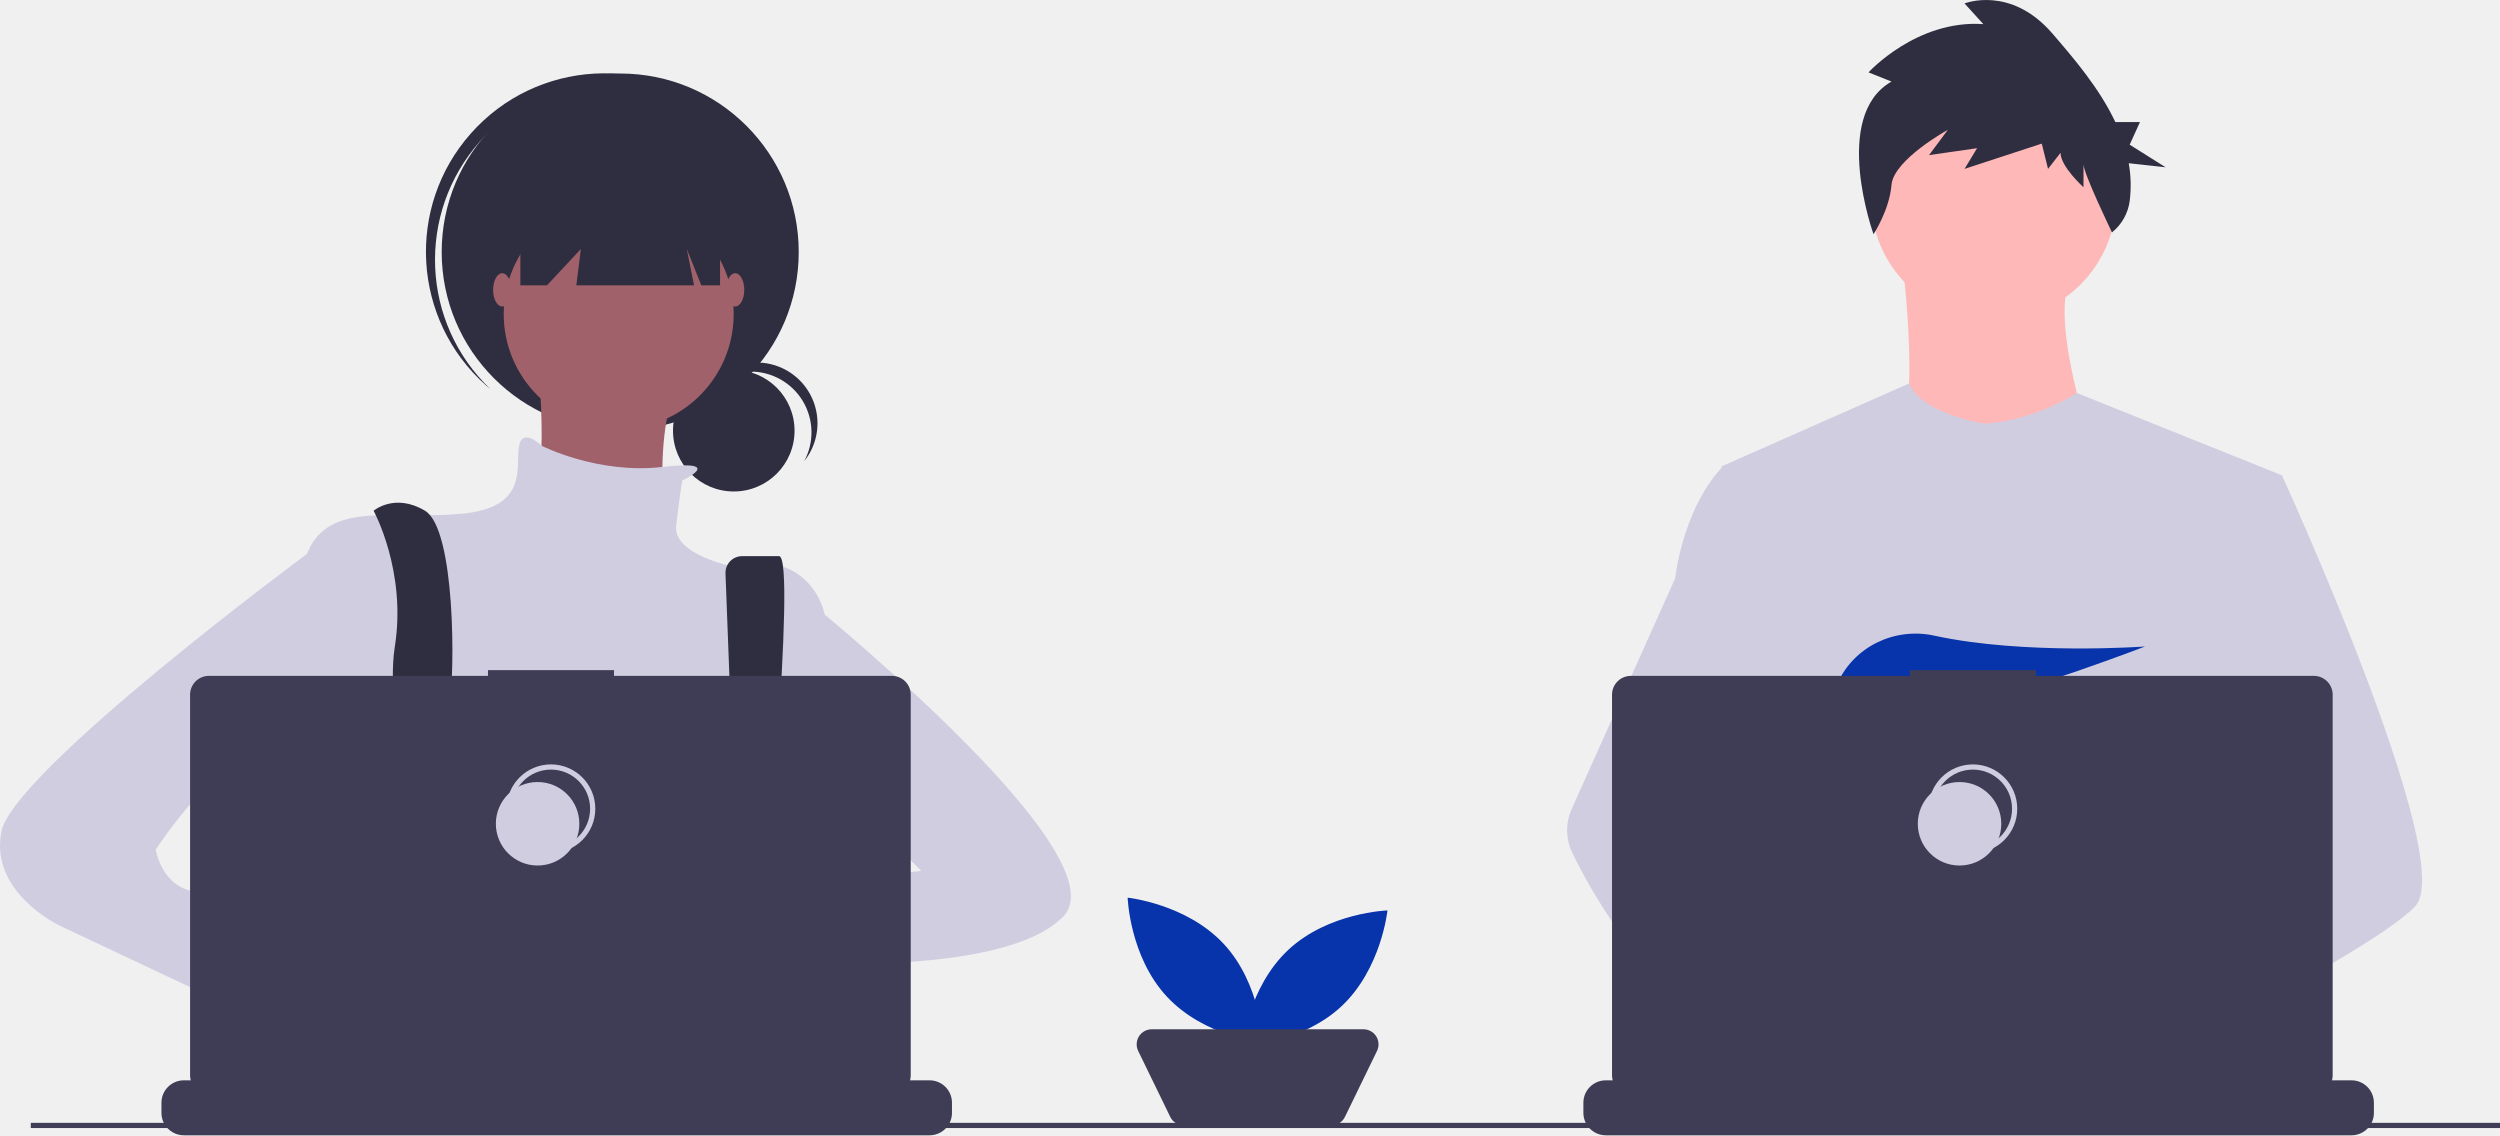
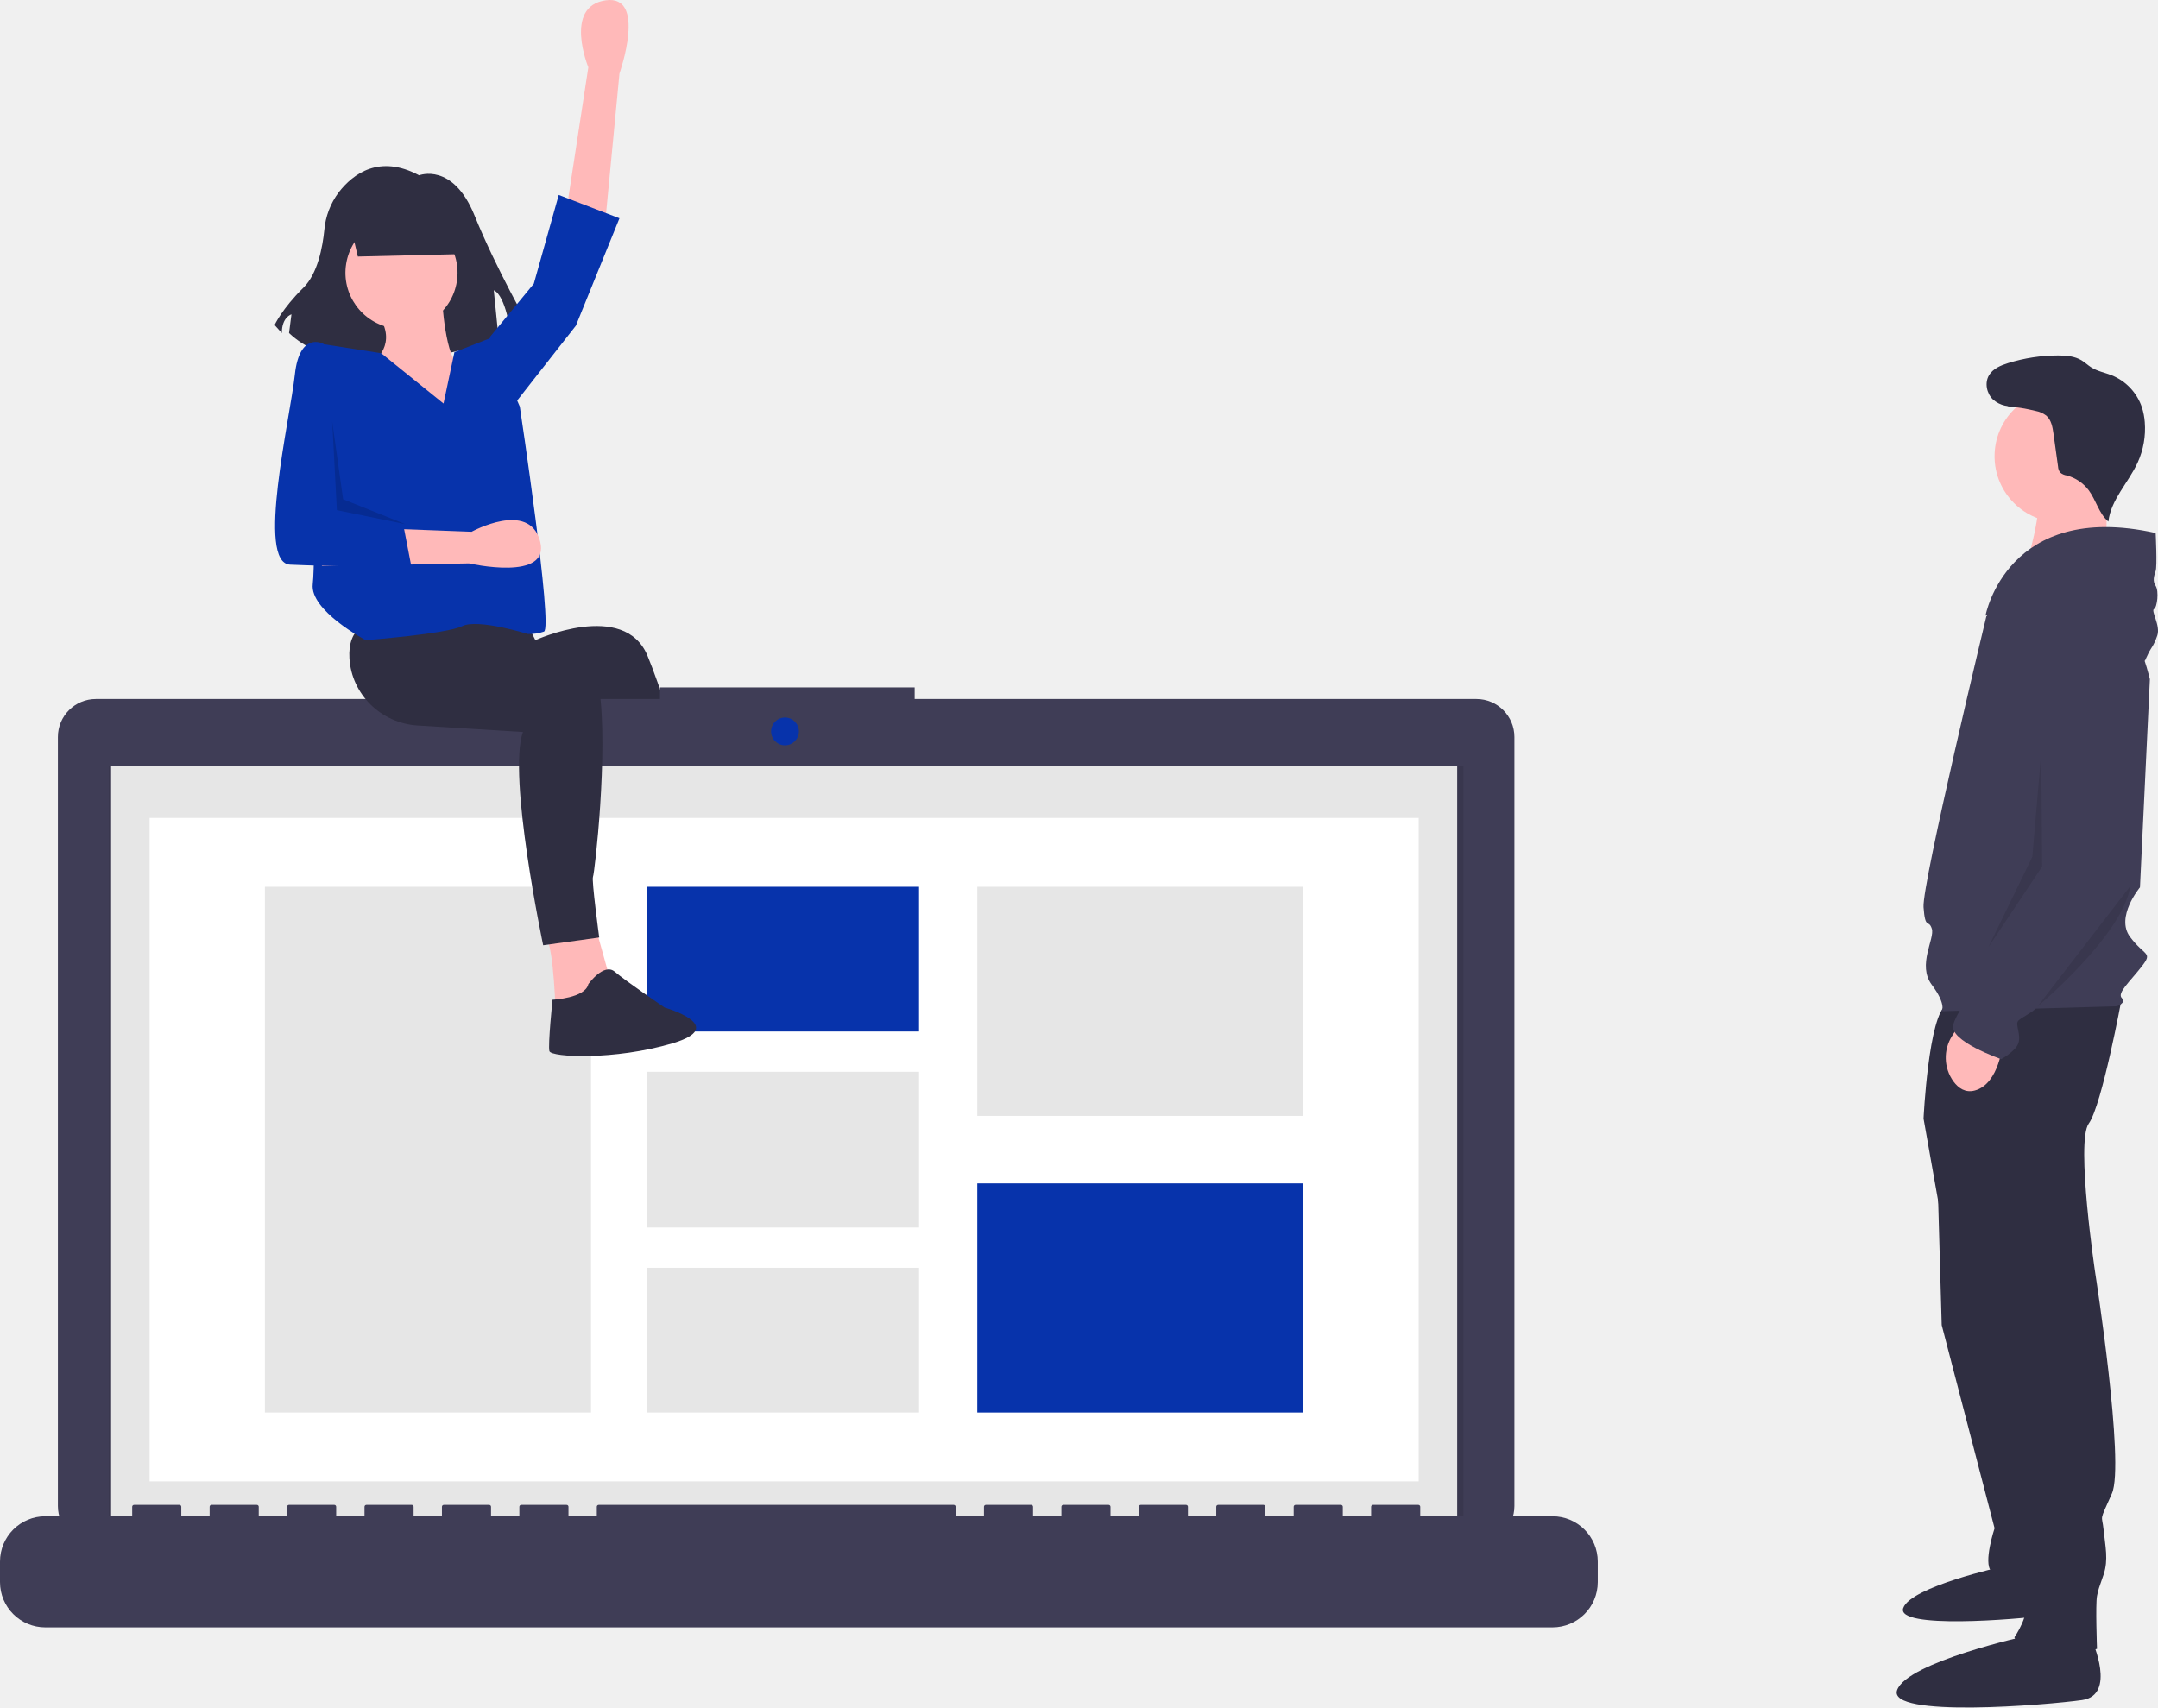
- <svg xmlns="http://www.w3.org/2000/svg" id="af24c1d2-8586-4e6b-81b3-4cf1a6f0777f" data-name="Layer 1" width="961.845" height="436.795" viewBox="0 0 961.845 436.795">
-   <path d="M586.947,565.136c14.376,15.426,15.119,38.1,15.119,38.1s-22.565-2.338-36.941-17.764-15.119-38.1-15.119-38.1S572.571,549.71,586.947,565.136Z" transform="translate(-116.1547 -202)" fill="#0733ab" />
-   <path d="M632.204,589.215c-15.426,14.376-38.1,15.119-38.1,15.119s2.338-22.565,17.764-36.941,38.1-15.119,38.1-15.119S647.63,574.839,632.204,589.215Z" transform="translate(-116.1547 -202)" fill="#0733ab" />
-   <path d="M628.37,635H571.63a5.803,5.803,0,0,1-5.219-3.265l-12.353-25.393A5.803,5.803,0,0,1,559.277,598h81.446a5.803,5.803,0,0,1,5.219,8.342l-12.353,25.393A5.803,5.803,0,0,1,628.37,635Z" transform="translate(-116.1547 -202)" fill="#3f3d56" />
-   <circle cx="767.027" cy="76.07" r="47.244" fill="#ffb8b8" />
-   <path d="M847.92,301.692s8.901,67.1-4.793,74.631,81.478,8.216,81.478,8.216-21.225-58.199-11.64-76Z" transform="translate(-116.1547 -202)" fill="#ffb8b8" />
-   <path d="M994.101,384.878l-7.915,36.042-16.736,76.253-.501,4.176L963.173,549.693l-3.842,32.116-2.576,21.574c-15.663,8.05-27.015,13.607-27.015,13.607s-.977-4.895-2.551-11.159c-10.992,3.296-31.332,8.763-48.569,9.855,6.277,6.996,9.161,13.569,5.249,18.419-11.808,14.622-60.558-16.01-77.608-27.433a46.154,46.154,0,0,0-.45,8.262l-13.048-10.035,1.291-23.09,2.178-39.068,2.737-48.994a51.438,51.438,0,0,1-2.165-6.444c-3.996-14.211-8.847-42.588-12.566-66.385-2.994-19.152-5.242-35.335-5.718-38.778-.064-.45-.096-.681-.096-.681l72.231-31.917c5.133,11.905,29.103,15.483,29.103,15.483,19.858-1.368,35.425-11.84,35.425-11.84Z" transform="translate(-116.1547 -202)" fill="#d0cde1" />
-   <path d="M935.22,603.3s-3.058,1.047-8.031,2.531c-10.992,3.296-31.332,8.763-48.569,9.855-14.841.951-27.381-1.336-29.675-11.018-.983-4.163.411-7.587,3.45-10.401,9.071-8.41,32.765-11.423,51.557-12.457,5.307-.289,10.215-.424,14.301-.475,6.938-.09,11.487.051,11.487.051l.109.424Z" transform="translate(-116.1547 -202)" fill="#ffb8b8" />
-   <path d="M843.88,233.382l-8.833-3.536s18.47-20.334,44.167-18.566l-7.228-7.957s17.667-7.073,33.727,11.493c8.443,9.76,18.211,21.232,24.301,34.155H939.474l-3.948,8.694,13.819,8.694L935.161,264.796a48.581,48.581,0,0,1,.385,14.42,18.657,18.657,0,0,1-6.832,12.205h0s-10.955-22.676-10.955-26.212v8.841s-8.833-7.957-8.833-13.261l-4.818,6.189-2.409-9.725-29.712,9.725,4.818-7.957-18.47,2.652,7.228-9.725s-20.879,11.493-21.682,21.218c-.803,9.725-6.914,18.94-6.914,18.94S820.592,246.643,843.88,233.382Z" transform="translate(-116.1547 -202)" fill="#2f2e41" />
-   <path d="M1045.452,550.573c-4.812,5.217-16.736,13.074-31.191,21.58-5.377,3.161-11.102,6.418-16.942,9.656-13.935,7.729-28.525,15.387-40.565,21.574-15.663,8.05-27.015,13.607-27.015,13.607s-.977-4.895-2.551-11.159c-2.107-8.384-5.281-19.222-8.59-24.021-.116-.167-.231-.321-.347-.475-.964-1.266-1.934-2.004-2.891-2.004L963.173,549.693l20.661-12.811-14.886-35.534L950.279,456.775l11.269-35.855,11.326-36.042h21.227s7.028,15.342,16.016,36.736c1.343,3.199,2.73,6.534,4.144,9.977C1032.751,476.563,1055.802,539.363,1045.452,550.573Z" transform="translate(-116.1547 -202)" fill="#d0cde1" />
-   <path d="M883.869,634.105c-11.808,14.622-60.558-16.01-77.608-27.433-3.713-2.486-5.923-4.06-5.923-4.06l15.599-20.803,4.94-6.585s4.42,2.345,10.954,6.161c.238.141.475.283.72.424,5.634,3.309,12.708,7.632,19.845,12.457,9.849,6.662,19.807,14.262,26.225,21.419C884.897,622.682,887.781,629.255,883.869,634.105Z" transform="translate(-116.1547 -202)" fill="#ffb8b8" />
-   <path d="M831.83,581.386a30.698,30.698,0,0,0-5.204.424c-14.77,2.538-19.126,15.907-20.366,24.863a46.154,46.154,0,0,0-.45,8.262l-13.048-10.035-4.754-3.656c-11.442-3.99-21.638-11.076-30.478-19.434A153.213,153.213,0,0,1,737.004,557.467a214.676,214.676,0,0,1-15.881-27.24,20.034,20.034,0,0,1-.276-16.993l16.158-36.01,23.617-52.63q.26-1.879.572-3.675c4.684-26.855,17.231-38.778,17.231-38.778h9.585l6.412,38.778,7.966,48.178-5.583,18.207-12.9,42.049L796.231,542.742Z" transform="translate(-116.1547 -202)" fill="#d0cde1" />
-   <path d="M842.679,469.136l8.194,9.56c3.044-.58,6.224-1.263,9.498-2.029l-2.354-7.532,5.755,6.714c34.691-8.532,77.69-25.121,77.69-25.121s-46.422,3.404-81.083-4.169c-15.336-3.35-31.114,4.252-37.408,18.633-3.658,8.359-3.083,15.601,9.89,15.601a85.688,85.688,0,0,0,13.076-1.23Z" transform="translate(-116.1547 -202)" fill="#0733ab" />
-   <path d="M1029.487,626.267v3.9a8.571,8.571,0,0,1-.585,3.129,8.796,8.796,0,0,1-.623,1.285,8.633,8.633,0,0,1-7.42,4.215H733.971a8.633,8.633,0,0,1-7.42-4.215,8.792,8.792,0,0,1-.623-1.285,8.571,8.571,0,0,1-.585-3.129v-3.9a8.626,8.626,0,0,1,8.628-8.628h16.537v-1.818a.359.359,0,0,1,.36-.36H759.496a.359.359,0,0,1,.36.36v1.818h5.39v-1.818a.359.359,0,0,1,.36-.36h8.628a.359.359,0,0,1,.36.36v1.818h5.397v-1.818a.359.359,0,0,1,.36-.36h8.628a.359.359,0,0,1,.36.36v1.818h5.39v-1.818a.359.359,0,0,1,.36-.36h8.628a.359.359,0,0,1,.36.36v1.818h5.39v-1.818a.359.359,0,0,1,.36-.36H818.454a.359.359,0,0,1,.36.36v1.818h5.397v-1.818a.359.359,0,0,1,.36-.36h8.628a.359.359,0,0,1,.36.36v1.818h5.39v-1.818a.359.359,0,0,1,.36-.36h67.586a.359.359,0,0,1,.36.36v1.818h5.397v-1.818a.359.359,0,0,1,.36-.36h8.628a.363.363,0,0,1,.36.36v1.818h5.39v-1.818a.359.359,0,0,1,.36-.36h8.628a.359.359,0,0,1,.36.36v1.818h5.39v-1.818a.359.359,0,0,1,.36-.36h8.628a.359.359,0,0,1,.36.36v1.818h5.397v-1.818a.359.359,0,0,1,.36-.36h8.628a.358.358,0,0,1,.353.36v1.818h5.397v-1.818a.359.359,0,0,1,.36-.36h8.628a.359.359,0,0,1,.36.36v1.818h5.39v-1.818a.359.359,0,0,1,.36-.36h8.628a.359.359,0,0,1,.36.36v1.818h25.165A8.626,8.626,0,0,1,1029.487,626.267Z" transform="translate(-116.1547 -202)" fill="#3f3d56" />
-   <path d="M1006.387,462.037H899.455v-2.204h-48.487v2.204H743.596a7.233,7.233,0,0,0-7.233,7.233V615.693a7.233,7.233,0,0,0,7.233,7.233h262.791a7.233,7.233,0,0,0,7.233-7.233V469.27A7.233,7.233,0,0,0,1006.387,462.037Z" transform="translate(-116.1547 -202)" fill="#3f3d56" />
-   <circle cx="759.047" cy="311.157" r="16.061" fill="none" stroke="#d0cde1" stroke-miterlimit="10" stroke-width="2" />
-   <circle cx="753.908" cy="316.939" r="16.061" fill="#d0cde1" />
-   <circle cx="282.311" cy="165.705" r="23.383" fill="#2f2e41" />
-   <path d="M404.98,344.966a23.386,23.386,0,0,1,20.584,34.48,23.377,23.377,0,1,0-38.839-25.687A23.325,23.325,0,0,1,404.98,344.966Z" transform="translate(-116.1547 -202)" fill="#2f2e41" />
-   <circle cx="238.618" cy="96.969" r="68.686" fill="#2f2e41" />
-   <path d="M300.865,256.353a68.674,68.674,0,0,1,95.191-7.202c-.562-.534-1.117-1.072-1.701-1.591a68.686,68.686,0,0,0-91.271,102.669c.584.519,1.183,1.008,1.779,1.503A68.674,68.674,0,0,1,300.865,256.353Z" transform="translate(-116.1547 -202)" fill="#2f2e41" />
-   <circle cx="238.036" cy="120.835" r="44.239" fill="#a0616a" />
-   <path d="M322.757,336.805s5.821,53.552-3.493,59.373,53.552,13.97,53.552,13.97-9.313-58.209,13.97-73.343Z" transform="translate(-116.1547 -202)" fill="#a0616a" />
-   <path d="M378.638,386.864s17.335-8.095-7.631-5.212-46.506-8.176-46.506-8.176-7.564-7.567-8.729.582,3.493,23.283-22.119,25.612-48.895-4.657-58.209,12.806-4.657,93.134-4.657,93.134,17.463,62.865,31.433,72.179,136.208-3.493,136.208-3.493l34.925-62.865v-73.343s-4.657-25.612-37.254-18.627c0,0-20.955-4.657-19.791-15.134S378.638,386.864,378.638,386.864Z" transform="translate(-116.1547 -202)" fill="#d0cde1" />
-   <path d="M266.84,622.278c.72-3.135,1.201-4.908,1.201-4.908l-.373-2.551-3.835-26.045-1.613-10.986c13.967-5.821,17.462-32.598,17.462-32.598l.527-.315,2.384-1.426v-.006L291.151,538.309l.173-.103,3.456,2.3,7.022,4.683a82.572,82.572,0,0,0,65.023,14.899,71.581,71.581,0,0,0,15.303-4.42l16.935-5.647.527-.173.52.077,9.932,1.503.18.032.822.122-2.3,15.901-3.334,23.109c8.808,4.664,16.64,13.427,23.488,24.227q2.274,3.585,4.407,7.459c1.85,3.341,3.617,6.816,5.3,10.376.206.424.405.854.604,1.285.649,1.394,1.291,2.801,1.915,4.214H263.757c.231-1.42.463-2.775.687-4.08a.995.995,0,0,0,.026-.135c.084-.437.161-.861.231-1.285C265.485,628.413,266.243,624.873,266.84,622.278Z" transform="translate(-116.1547 -202)" fill="#2f2e41" />
-   <path d="M259.892,398.506S272.698,421.79,268.041,450.894s13.97,101.283,13.97,101.283l13.97-3.493s-9.313-60.537-6.985-74.507,2.328-68.686-9.313-75.671S259.892,398.506,259.892,398.506Z" transform="translate(-116.1547 -202)" fill="#2f2e41" />
-   <path d="M395.282,422.702l4.893,128.893,9.313,5.821s13.388-141.447,6.403-141.447H401.679A6.406,6.406,0,0,0,395.282,422.702Z" transform="translate(-116.1547 -202)" fill="#2f2e41" />
-   <circle cx="172.26" cy="341.446" r="5.821" fill="#0733ab" />
-   <circle cx="288.677" cy="347.267" r="5.821" fill="#0733ab" />
-   <polygon points="200.2 65.536 200.2 109.775 210.445 109.775 223.483 95.805 221.737 109.775 267.024 109.775 264.23 95.805 269.818 109.775 277.035 109.775 277.035 65.536 200.2 65.536" fill="#2f2e41" />
-   <ellipse cx="193.215" cy="111.521" rx="3.493" ry="6.403" fill="#a0616a" />
-   <ellipse cx="282.856" cy="111.521" rx="3.493" ry="6.403" fill="#a0616a" />
-   <path d="M422.877,548.685s-52.97-9.895-56.462,7.567,58.791,9.895,58.791,9.895Z" transform="translate(-116.1547 -202)" fill="#a0616a" />
-   <path d="M421.712,428.775S548.607,530.058,525.324,554.506s-111.761,17.463-111.761,17.463l5.821-29.104,51.224-5.821-25.612-25.612-23.284,2.328Z" transform="translate(-116.1547 -202)" fill="#d0cde1" />
-   <path d="M234.28,597.58l16.298,12.806s11.642,36.089,29.104,25.612-16.298-47.731-16.298-47.731l-19.791-6.985Z" transform="translate(-116.1547 -202)" fill="#a0616a" />
-   <path d="M250.579,410.148l-16.255,4.892S121.355,498.625,116.699,521.909s22.119,36.089,22.119,36.089l101.283,47.731,10.478-27.94-47.731-24.448s3.493-6.985-10.478-8.149-16.298-16.298-16.298-16.298,27.94-43.074,43.074-33.761,19.791,16.298,19.791,16.298Z" transform="translate(-116.1547 -202)" fill="#d0cde1" />
-   <path d="M482.416,626.267v3.9a8.57,8.57,0,0,1-.585,3.129,8.79,8.79,0,0,1-.623,1.285,8.633,8.633,0,0,1-7.42,4.215H186.9a8.633,8.633,0,0,1-7.42-4.215,8.794,8.794,0,0,1-.623-1.285,8.571,8.571,0,0,1-.585-3.129v-3.9A8.626,8.626,0,0,1,186.9,617.639h16.537v-1.818a.359.359,0,0,1,.36-.36h8.628a.359.359,0,0,1,.36.36v1.818h5.39v-1.818a.359.359,0,0,1,.36-.36h8.628a.359.359,0,0,1,.36.36v1.818H232.919v-1.818a.359.359,0,0,1,.36-.36h8.628a.359.359,0,0,1,.36.36v1.818h5.39v-1.818a.359.359,0,0,1,.36-.36h8.628a.359.359,0,0,1,.36.36v1.818h5.39v-1.818a.359.359,0,0,1,.36-.36h8.628a.359.359,0,0,1,.36.36v1.818H277.139v-1.818a.359.359,0,0,1,.36-.36H286.127a.359.359,0,0,1,.36.36v1.818h5.39v-1.818a.359.359,0,0,1,.36-.36h67.586a.359.359,0,0,1,.36.36v1.818h5.397v-1.818a.359.359,0,0,1,.36-.36h8.628a.363.363,0,0,1,.36.36v1.818h5.39v-1.818a.359.359,0,0,1,.36-.36H389.305a.359.359,0,0,1,.36.36v1.818h5.39v-1.818a.359.359,0,0,1,.36-.36h8.628a.359.359,0,0,1,.36.36v1.818h5.397v-1.818a.359.359,0,0,1,.36-.36h8.628a.358.358,0,0,1,.353.36v1.818h5.397v-1.818a.359.359,0,0,1,.36-.36h8.628a.359.359,0,0,1,.36.36v1.818h5.39v-1.818a.359.359,0,0,1,.36-.36H448.263a.359.359,0,0,1,.36.36v1.818h25.165A8.626,8.626,0,0,1,482.416,626.267Z" transform="translate(-116.1547 -202)" fill="#3f3d56" />
-   <path d="M459.315,462.034H352.383v-2.204H303.896v2.204H196.523a7.233,7.233,0,0,0-7.233,7.233V615.69a7.233,7.233,0,0,0,7.233,7.233h262.791a7.233,7.233,0,0,0,7.233-7.233V469.267A7.233,7.233,0,0,0,459.315,462.034Z" transform="translate(-116.1547 -202)" fill="#3f3d56" />
-   <circle cx="211.975" cy="311.154" r="16.061" fill="none" stroke="#d0cde1" stroke-miterlimit="10" stroke-width="2" />
-   <circle cx="206.835" cy="316.936" r="16.061" fill="#d0cde1" />
-   <rect x="11.845" y="432" width="950" height="2" fill="#3f3d56" />
+ <svg xmlns="http://www.w3.org/2000/svg" id="ef801be8-9fb2-4433-98fc-7ef75631d0fc" data-name="Layer 1" width="881.389" height="697.508" viewBox="0 0 881.389 697.508">
+   <polygon points="277.171 365.785 286.074 393.129 298.156 382.954 291.797 361.334 277.171 365.785" fill="#ffb9b9" />
+   <path d="M322.014,350.661l3.179,42.605,76.944,1.908,33.703,76.944,18.441-7.631s-20.985-72.493-30.523-95.385-45.785-6.359-45.785-6.359l-3.18-6.359Z" transform="translate(-159.3053 -101.2459)" fill="#2f2e41" />
+   <path d="M441.563,489.287s1.272,20.349,3.18,21.621,16.533-1.272,16.533-1.272,4.394.976,22.257-3.815c20.081-5.387-2.544-13.354-2.544-13.354s-14.626-9.539-20.985-13.99-10.81,5.087-10.81,5.087C450.466,487.38,441.563,489.287,441.563,489.287Z" transform="translate(-159.3053 -101.2459)" fill="#2f2e41" />
+   <path d="M950.333,571.681l2.024,70.851L973.95,725.529s-4.723,14.17-1.35,17.544,18.894,9.447,18.894,9.447L978.674,575.729Z" transform="translate(-159.3053 -101.2459)" fill="#2f2e41" />
+   <path d="M997.213,742.727s7.7,16.941-3.08,18.481-60.576,5.647-57.496-3.08S977.192,741.187,977.192,741.187Z" transform="translate(-159.3053 -101.2459)" fill="#2f2e41" />
+   <path d="M1025.908,508.927s-8.097,43.86-13.495,51.283,2.699,61.404,2.699,61.404,12.146,77.599,6.748,89.745-4.049,8.097-3.374,14.845,2.024,12.146,0,18.219-2.024,5.398-2.699,8.772,0,21.593,0,21.593-29.015,10.122-33.739-4.723c0,0,6.748-9.447,4.723-16.869a89.865,89.865,0,0,1-3.374-22.942V716.082l-31.04-116.061-7.422-41.836s2.024-42.511,9.447-46.559S1025.908,508.927,1025.908,508.927Z" transform="translate(-159.3053 -101.2459)" fill="#2f2e41" />
+   <path d="M1013.762,771.414s10.122,22.268-4.049,24.292-79.623,7.422-75.575-4.049,53.307-22.268,53.307-22.268Z" transform="translate(-159.3053 -101.2459)" fill="#2f2e41" />
+   <circle cx="841.629" cy="186.383" r="26.991" fill="#ffb9b9" />
+   <path d="M1019.901,299.557l-.502,34.469-33.091.112s8.398-26.983,4.637-32.626S1019.901,299.557,1019.901,299.557Z" transform="translate(-159.3053 -101.2459)" fill="#ffb9b9" />
+   <path d="M970.576,353.054s23.617-30.365,41.836-17.544,24.967,43.185,24.967,43.185l-4.049,85.021s-10.122,12.146-4.049,20.243,9.447,6.073,4.723,12.146-10.122,10.796-8.097,12.821-2.024,3.374-2.024,3.374l-71.526,2.024s2.024-2.699-4.049-10.796,1.35-18.894,0-22.942-2.699.675-3.374-8.772S970.576,353.054,970.576,353.054Z" transform="translate(-159.3053 -101.2459)" fill="#3f3d56" />
+   <path d="M977.324,527.146s-1.35,16.869-11.471,19.568c-3.796,1.012-6.642-.917-8.718-3.724a16.571,16.571,0,0,1-.53-18.592l2.5-4Z" transform="translate(-159.3053 -101.2459)" fill="#ffb9b9" />
+   <path d="M1039.741,318.978s.675,13.495,0,15.52-1.35,4.049,0,6.073.675,8.772-.675,9.447,2.699,6.748,1.35,10.796-2.699,5.398-3.374,6.748-1.762,3.767-1.762,3.767-19.831-42.23-36.026-32.108-29.015,13.495-29.015,13.495S979.011,305.483,1039.741,318.978Z" transform="translate(-159.3053 -101.2459)" fill="#3f3d56" />
+   <path d="M1010.388,350.355s21.593,2.024,20.243,30.365,2.024,72.875,2.024,72.875-37.113,56.681-43.185,60.73-6.748,3.374-6.073,6.748,1.35,6.073-1.35,8.772a23.299,23.299,0,0,1-5.398,4.049s-21.593-7.422-19.568-14.17,11.471-17.544,11.471-17.544,16.195-26.316,16.869-30.365.675-3.374,2.699-5.398,7.422-10.122,7.422-14.17V439.425l-5.657-68.514a19.862,19.862,0,0,1,5.268-15.382C998.365,352.169,1003.218,349.495,1010.388,350.355Z" transform="translate(-159.3053 -101.2459)" fill="#3f3d56" />
+   <path d="M983.527,266.814a10.998,10.998,0,0,1-10.191-2.333c-2.638-2.506-3.524-6.849-1.647-9.966,1.621-2.692,4.773-4.008,7.772-4.944a68.809,68.809,0,0,1,20.436-3.117c3.304-.001,6.754.281,9.581,1.99,1.399.846,2.584,2.008,3.967,2.879,2.543,1.603,5.597,2.135,8.389,3.248a21.52,21.52,0,0,1,12.264,12.988,25.931,25.931,0,0,1,1.192,6.1,33.425,33.425,0,0,1-2.916,16.568c-3.765,8.21-10.931,15.113-11.944,24.088-3.857-3.238-4.988-8.67-7.976-12.725a16.498,16.498,0,0,0-9.007-6.113,5.244,5.244,0,0,1-2.727-1.219,4.518,4.518,0,0,1-.854-2.458l-1.852-13.334c-.377-2.714-.886-5.679-2.968-7.46a10.555,10.555,0,0,0-4.422-1.919,71.316,71.316,0,0,0-11.542-1.882" transform="translate(-159.3053 -101.2459)" fill="#2f2e41" />
+   <path d="M1029.374,463.234l-37.879,49.157S1026.374,483.234,1029.374,463.234Z" transform="translate(-159.3053 -101.2459)" opacity="0.1" style="isolation:isolate" />
+   <polygon points="833.709 307.563 834.068 353.988 812.068 386.988 830.068 349.988 833.709 307.563" opacity="0.1" style="isolation:isolate" />
+   <path d="M762.312,386.779H532.88V382.05H428.847v4.729h-230.378a15.519,15.519,0,0,0-15.519,15.519V716.461a15.519,15.519,0,0,0,15.519,15.519H762.312a15.519,15.519,0,0,0,15.519-15.519V402.298a15.519,15.519,0,0,0-15.519-15.519Z" transform="translate(-159.3053 -101.2459)" fill="#3f3d56" />
+   <rect x="44.451" y="312.96" width="553.269" height="312.1" opacity="0.1" style="isolation:isolate" />
+   <circle cx="320.612" cy="298.774" r="5.675" fill="#0733ab" />
+   <rect x="45.38" y="312.804" width="549.775" height="311.985" fill="#e6e6e6" />
+   <rect x="61.1" y="334.122" width="518.334" height="271.005" fill="#fff" />
+   <rect x="108.198" y="362.241" width="133.187" height="214.767" fill="#e6e6e6" />
+   <rect x="264.376" y="362.241" width="110.989" height="59.117" fill="#0733ab" />
+   <rect x="264.376" y="437.821" width="110.989" height="63.607" fill="#e6e6e6" />
+   <rect x="264.376" y="517.891" width="110.989" height="59.117" fill="#e6e6e6" />
+   <rect x="399.149" y="362.241" width="133.187" height="93.594" fill="#e6e6e6" />
+   <rect x="399.149" y="483.414" width="133.187" height="93.594" fill="#0733ab" />
+   <path d="M793.366,720.632H739.371v-3.89a.771.771,0,0,0-.771-.771H720.087a.771.771,0,0,0-.771.771h0v3.89H707.745v-3.89a.771.771,0,0,0-.771-.771H688.461a.771.771,0,0,0-.771.771h0v3.89H676.119v-3.89a.771.771,0,0,0-.771-.771H656.835a.771.771,0,0,0-.771.771h0v3.89H644.493v-3.89a.771.771,0,0,0-.771-.771H625.209a.771.771,0,0,0-.771.771h0v3.89H612.867v-3.89a.771.771,0,0,0-.771-.771H593.583a.771.771,0,0,0-.771.771h0v3.89H581.241v-3.89a.771.771,0,0,0-.771-.771H561.957a.771.771,0,0,0-.771.771h0v3.89H549.615v-3.89a.771.771,0,0,0-.771-.771H403.828a.771.771,0,0,0-.771.771h0v3.89H391.486v-3.89a.771.771,0,0,0-.771-.771H372.202a.771.771,0,0,0-.771.771v3.89H359.86v-3.89a.771.771,0,0,0-.771-.771H340.576a.771.771,0,0,0-.771.771h0v3.89H328.234v-3.89a.771.771,0,0,0-.771-.771H308.95a.771.771,0,0,0-.771.771h0v3.89H296.608v-3.89a.771.771,0,0,0-.771-.771H277.324a.771.771,0,0,0-.771.771h0v3.89H264.982v-3.89a.771.771,0,0,0-.771-.771H245.698a.771.771,0,0,0-.771.771h0v3.89H233.356v-3.89a.771.771,0,0,0-.771-.771H214.072a.771.771,0,0,0-.771.771h0v3.89H177.818a18.513,18.513,0,0,0-18.513,18.513v8.371A18.513,18.513,0,0,0,177.818,766.028H793.366A18.513,18.513,0,0,0,811.879,747.516v-8.371A18.513,18.513,0,0,0,793.366,720.632Z" transform="translate(-159.3053 -101.2459)" fill="#3f3d56" />
+   <path d="M297.648,179.8a30.081,30.081,0,0,0-5.889,15.463c-.686,6.821-2.683,17.73-8.494,23.464-8.854,8.736-11.805,15.289-11.805,15.289l2.951,3.276c0-6.552,3.935-7.644,3.935-7.644l-.984,7.644c26.561,25.117,85.586,2.184,85.586,2.184l-1.968-19.657c4.919,2.184,6.886,17.473,6.886,17.473l7.87-2.184s-13.773-24.025-22.626-45.866-22.626-16.381-22.626-16.381C314.253,164.185,303.532,172.23,297.648,179.8Z" transform="translate(-159.3053 -101.2459)" fill="#2f2e41" />
+   <path d="M390.055,191.05l9.539-62.318s-10.174-24.8,6.995-27.344,5.723,29.887,5.723,29.887L406.589,191.05Z" transform="translate(-159.3053 -101.2459)" fill="#ffb9b9" />
+   <path d="M382.425,484.2c3.18,5.087,3.815,31.159,3.815,31.159l22.257-13.99-6.359-22.892Z" transform="translate(-159.3053 -101.2459)" fill="#ffb9b9" />
+   <path d="M351.265,347.482s-27.98,0-43.241,8.903c-4.905,2.862-6.329,8.023-6.002,13.709.854,14.856,12.987,26.588,27.839,27.507l43.025,2.661c-6.359,17.805,8.267,87.118,8.267,87.118l22.892-3.18s-3.18-23.528-2.544-24.8,6.359-50.872,2.544-76.944S348.086,367.195,348.086,367.195Z" transform="translate(-159.3053 -101.2459)" fill="#2f2e41" />
+   <path d="M384.968,509.636s-1.908,18.441-1.272,20.985,26.708,3.815,50.236-3.18-3.179-14.626-3.179-14.626-15.898-10.81-20.349-14.626-10.81,5.087-10.81,5.087C398.322,509,384.968,509.636,384.968,509.636Z" transform="translate(-159.3053 -101.2459)" fill="#2f2e41" />
+   <circle cx="323.286" cy="212.671" r="22.892" transform="matrix(0.16018, -0.98709, 0.98709, 0.16018, -97.72859, 396.4701)" fill="#ffb9b9" />
+   <path d="M313.747,229.84c8.267,12.082-1.908,19.077-1.908,19.077l-4.451,33.067s47.693,4.451,55.959-1.908-9.539-27.344-15.898-29.251-7.631-27.98-7.631-27.98Z" transform="translate(-159.3053 -101.2459)" fill="#ffb9b9" />
+   <path d="M314.992,245.529l-25.091-3.925-2.862,27.026s1.272,60.411,0,71.221,21.621,22.892,21.621,22.892,33.067-2.544,39.426-5.723,26.708,3.179,26.708,3.179a17.195,17.195,0,0,0,6.677-.954c3.815-1.272-9.856-91.888-9.856-91.888L359.532,239.379l-14.626,5.723-4.451,20.985Z" transform="translate(-159.3053 -101.2459)" fill="#0733ab" />
+   <polygon points="209.766 165.476 235.202 133.045 253.007 89.168 228.207 79.63 218.032 115.876 200.227 137.497 199.591 141.312 209.766 165.476" fill="#0733ab" />
+   <path d="M288.92,316.089l62.999,2.371s23.478-12.936,27.963,3.832-29.04,9.093-29.04,9.093L290.805,332.515Z" transform="translate(-159.3053 -101.2459)" fill="#ffb9b9" />
+   <path d="M294.352,311.553l29.251,1.908,3.815,19.713s-35.61-.636-49.6-1.272,0-59.775,1.908-77.58,11.446-12.718,11.446-12.718l5.723,4.451Z" transform="translate(-159.3053 -101.2459)" fill="#0733ab" />
+   <polygon points="140.135 203.948 165.571 214.123 137.591 208.399 135.683 172.153 140.135 203.948" opacity="0.15" style="isolation:isolate" />
+   <polygon points="188.155 103.804 146.155 104.804 141.155 83.804 188.155 83.804 188.155 103.804" fill="#2f2e41" />
</svg>
